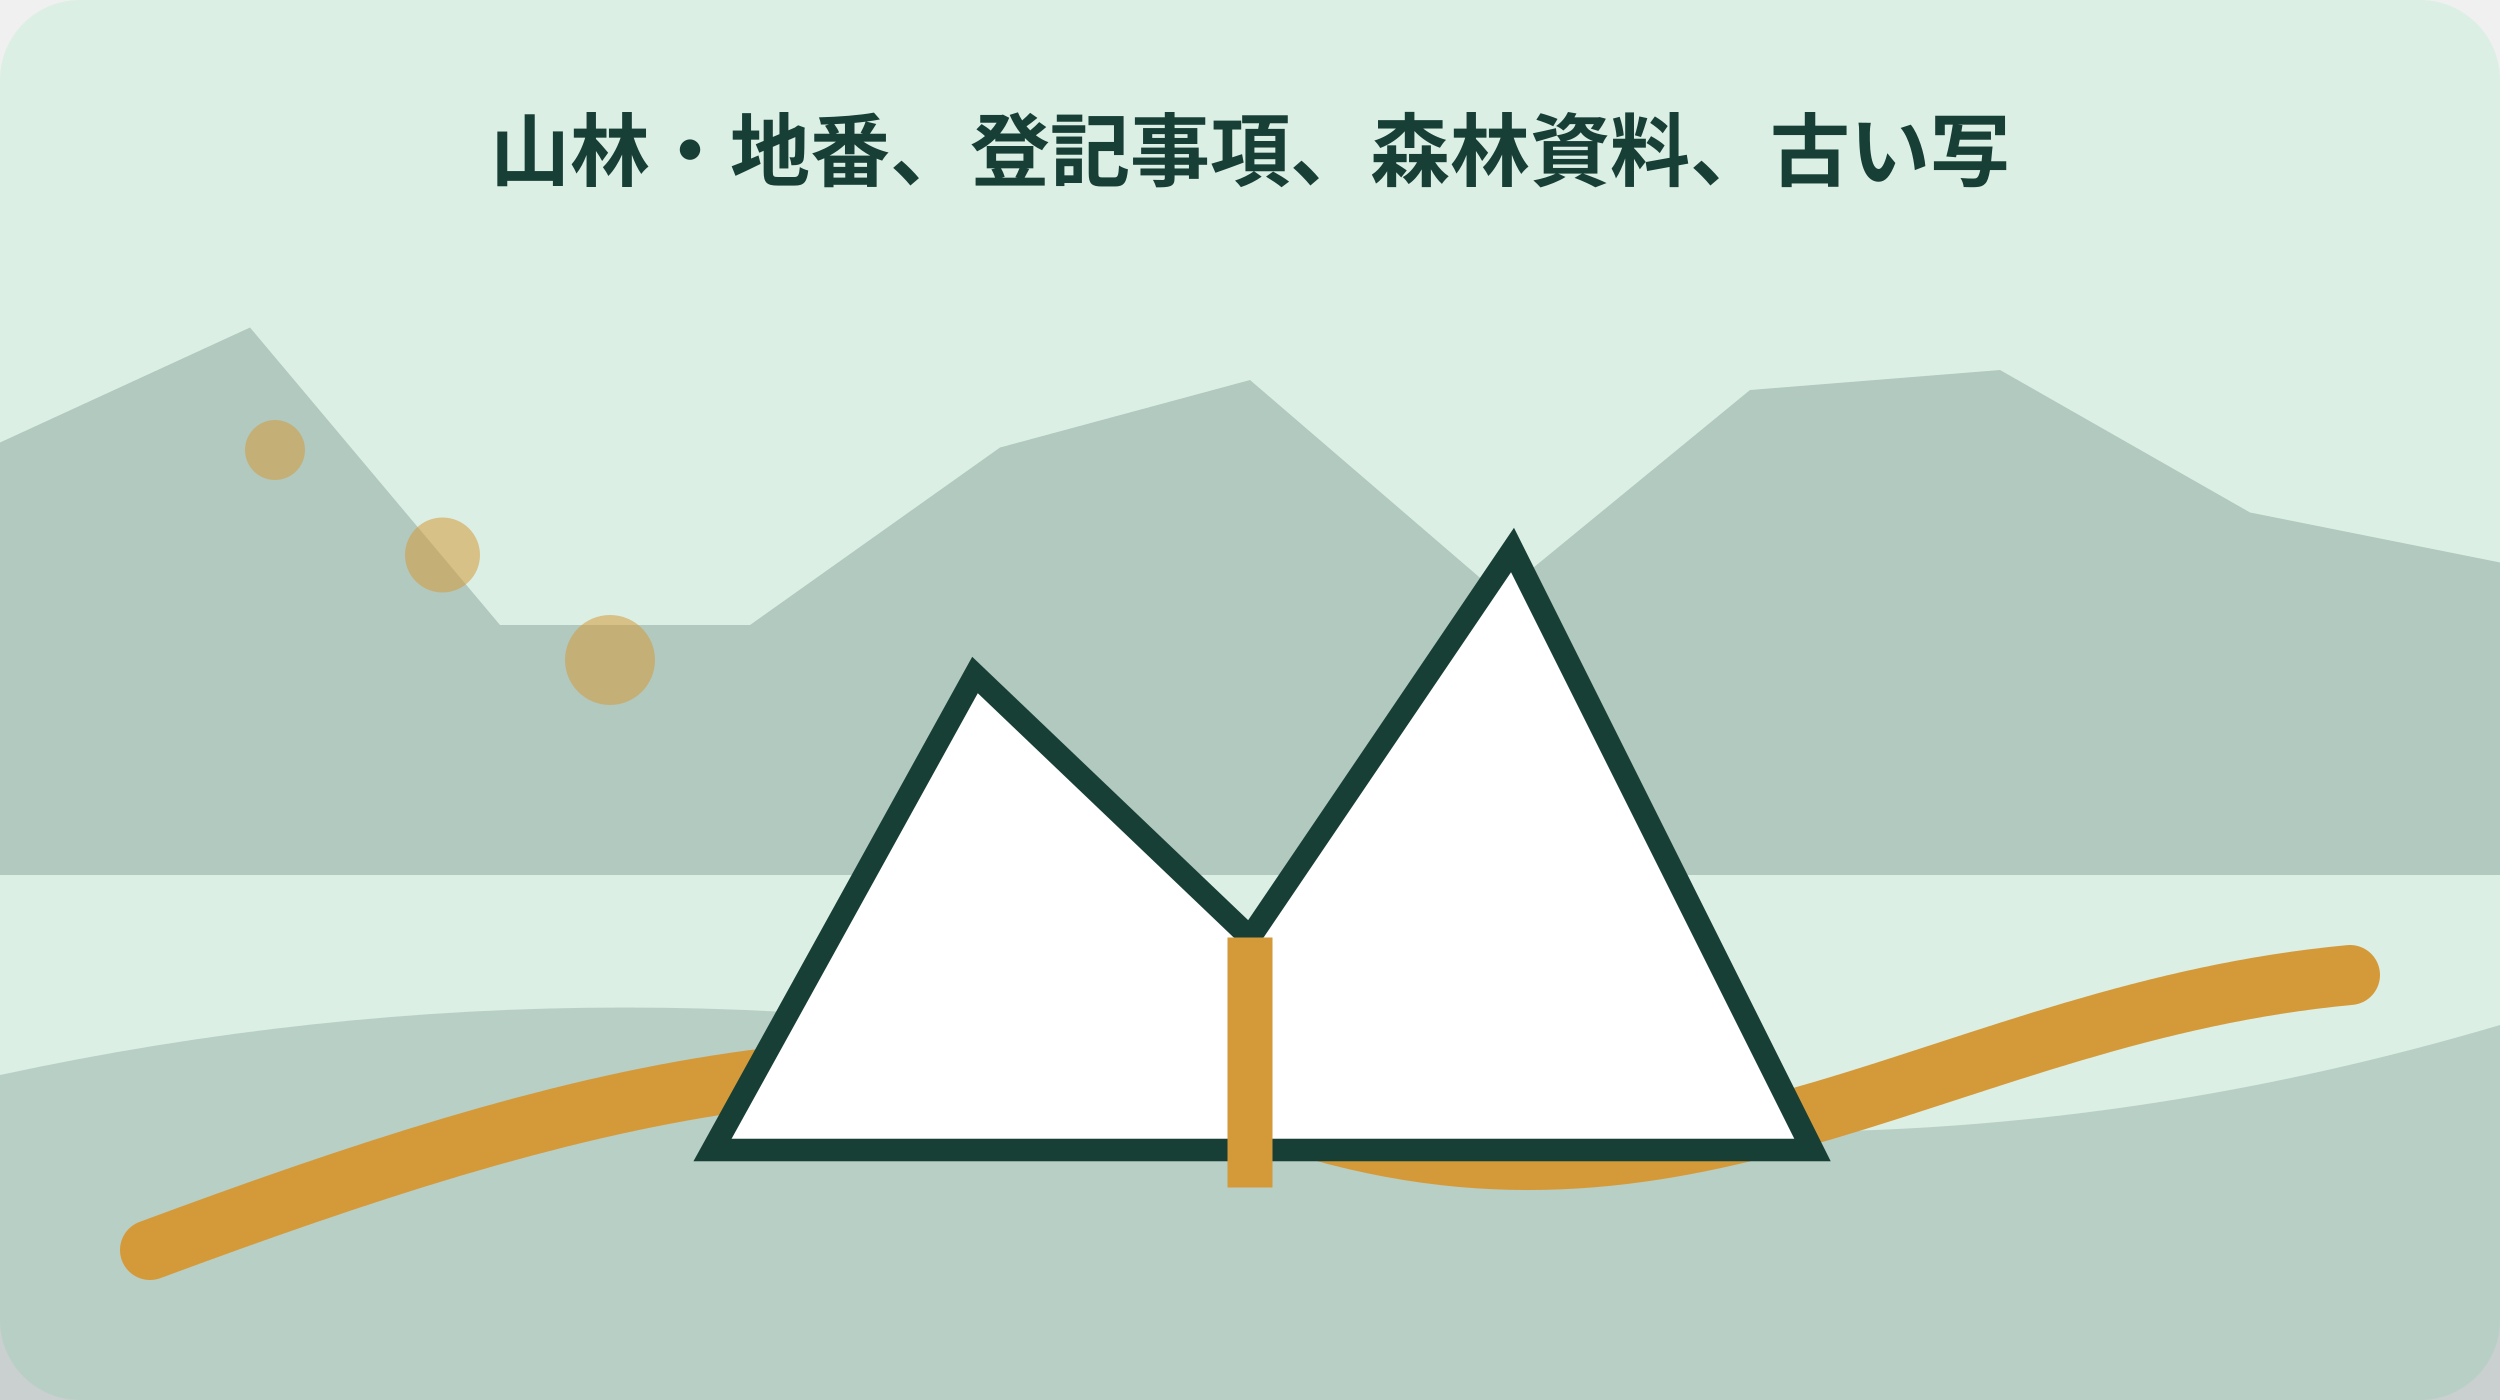
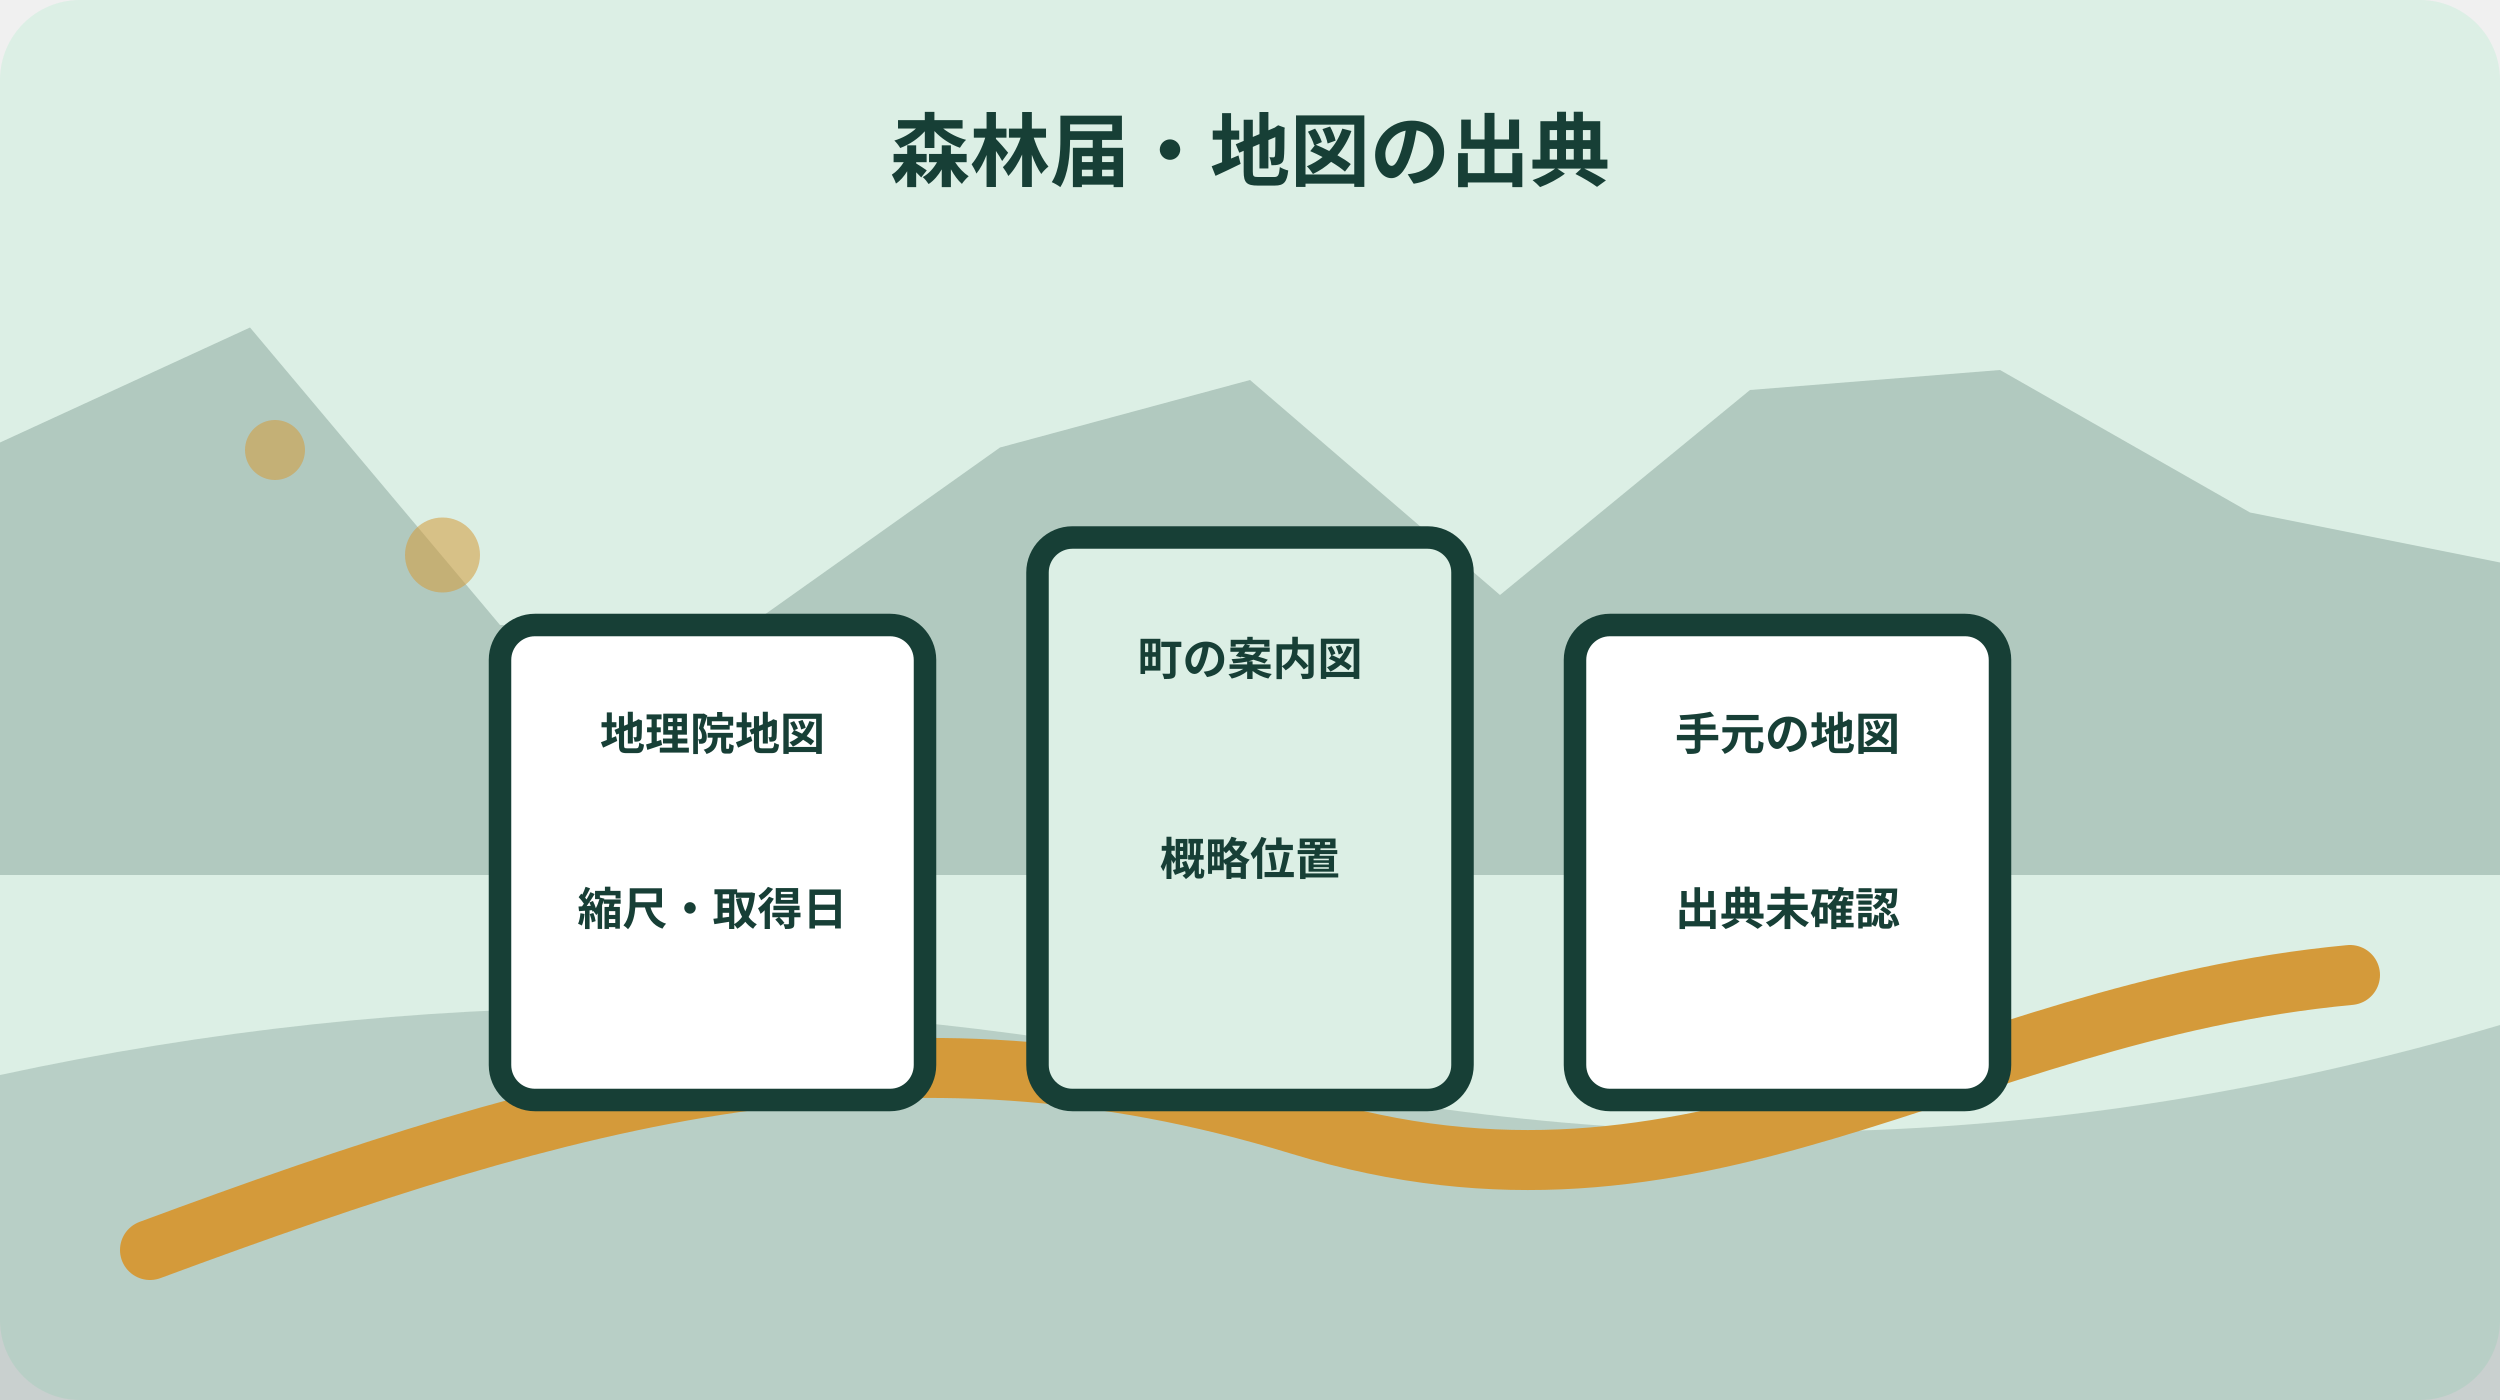
<svg xmlns="http://www.w3.org/2000/svg" width="1000" height="560" viewBox="0 0 1000 560" role="img" aria-labelledby="title desc" data-illustration="mori-editorial" data-topic-id="176" data-scene-index="2">
  <rect width="1000" height="560" rx="32" fill="#dcefe5" />
  <polygon points="0,177 100,131 200,250 300,250 400,179 500,152 600,238 700,156 800,148 900,205 1000,225 1000,350 0,350" fill="#173f36" opacity=".22" />
  <path d="M0 430 Q250 376 500 430 T1000 410 V560 H0Z" fill="#173f36" opacity=".18" />
  <path d="M60 500 C230 437 360 401 520 450 S780 405 940 390" fill="none" stroke="#d49a3a" stroke-width="24" stroke-linecap="round" />
  <circle cx="110" cy="180" r="12" fill="#d49a3a" opacity=".55" />
  <circle cx="177" cy="222" r="15" fill="#d49a3a" opacity=".55" />
  <circle cx="244" cy="264" r="18" fill="#d49a3a" opacity=".55" />
-   <g data-scene="land">
-     <path d="M285 460 390 270l110 105 105-155 120 240Z" fill="#fff" stroke="#173f36" stroke-width="9" />
-     <path d="M500 375v100" stroke="#d49a3a" stroke-width="18" />
+   <g data-scene="forest-map-source-comparison-desk">
+     <rect x="200" y="250" width="170" height="190" rx="14" fill="#fff" stroke="#173f36" stroke-width="9" />
+     <rect x="415" y="215" width="170" height="225" rx="14" fill="#dcefe5" stroke="#173f36" stroke-width="9" />
+     <rect x="630" y="250" width="170" height="190" rx="14" fill="#fff" stroke="#173f36" stroke-width="9" />
+     <g font-family="sans-serif" font-size="18" font-weight="700" fill="#173f36" text-anchor="middle">
+       <text x="285" y="300">地理院地図</text>
+       <text x="285" y="370">縮尺・取得日</text>
+       <text x="500" y="270">町の案内図</text>
+       <text x="500" y="350">概略位置</text>
+       <text x="715" y="300">手元の地図</text>
+       <text x="715" y="370">出典未確認</text>
+     </g>
  </g>
-   <text x="500" y="72" text-anchor="middle" font-family="sans-serif" font-size="32" font-weight="700" fill="#173f36">山林・地番、登記事項、森林資料、古い写</text>
+   <text x="500" y="72" text-anchor="middle" font-family="sans-serif" font-size="32" font-weight="700" fill="#173f36">森林届・地図の出典</text>
</svg>
